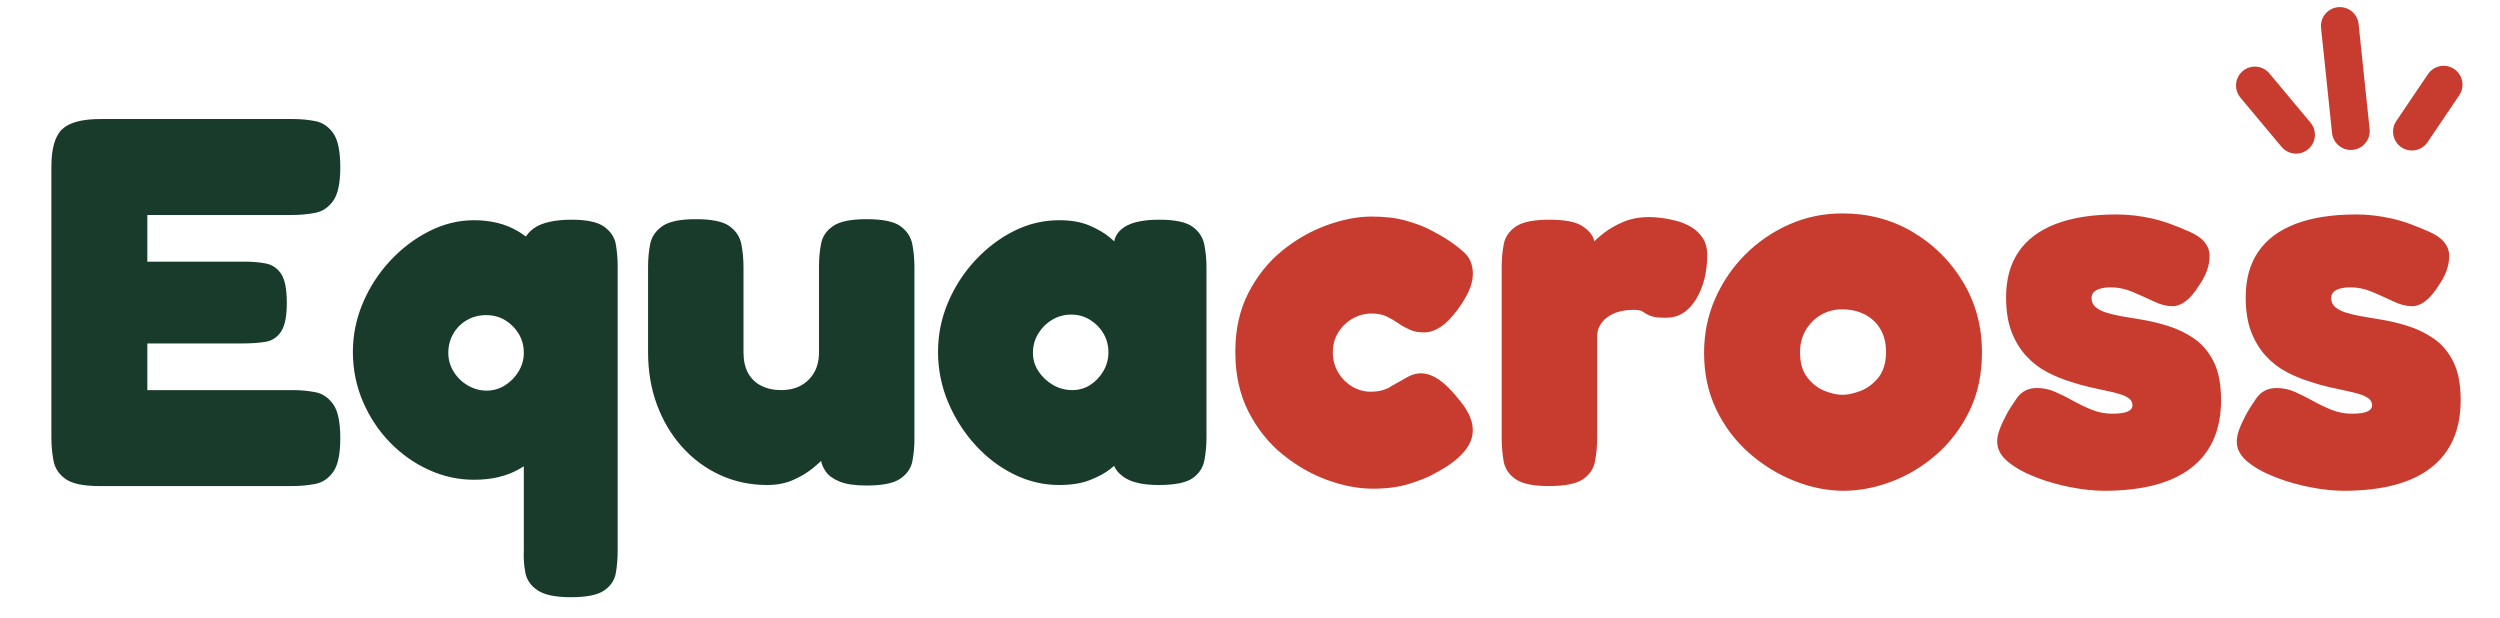
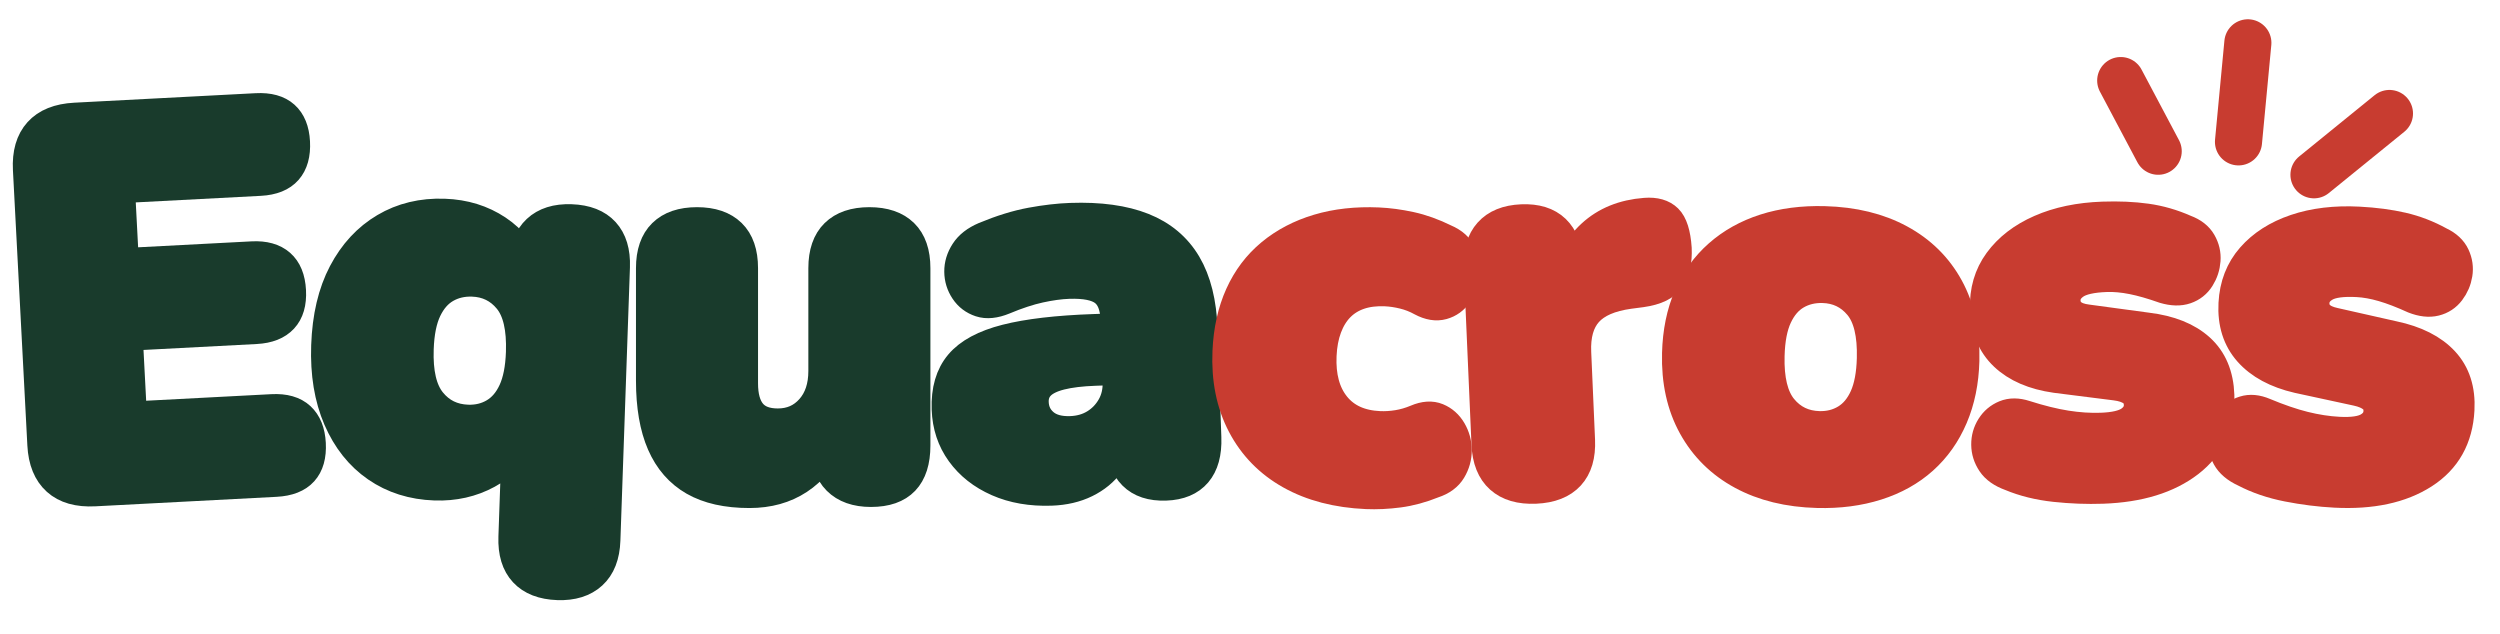
- <svg xmlns="http://www.w3.org/2000/svg" viewBox="-12.0 -183.6 953.6 235.6" role="img" aria-label="Equacross">
-   <path fill="#193B2C" d="M25.8 1.8Q16.8 1.8 13.0 -0.9Q9.2 -3.6 8.4 -7.9Q7.6 -12.2 7.6 -16.6V-120.0Q7.6 -130.4 11.7 -134.3Q15.8 -138.2 26.4 -138.2H99.6Q104.2 -138.2 108.3 -137.4Q112.4 -136.6 115.1 -132.8Q117.8 -129.0 117.8 -119.8Q117.8 -110.8 115.1 -107.0Q112.4 -103.2 108.2 -102.4Q104.0 -101.6 99.4 -101.6H44.2V-83.8H81.2Q85.8 -83.8 89.4 -83.1Q93.0 -82.4 95.2 -79.2Q97.4 -76.0 97.4 -68.0Q97.4 -60.4 95.2 -57.1Q93.0 -53.8 89.2 -53.2Q85.4 -52.6 80.8 -52.6H44.2V-34.8H99.6Q104.2 -34.8 108.3 -34.0Q112.4 -33.2 115.1 -29.4Q117.8 -25.6 117.8 -16.4Q117.8 -7.4 115.1 -3.6Q112.4 0.2 108.2 1.0Q104.0 1.8 99.4 1.8Z M168.8 -0.6Q159.8 -0.6 151.5 -4.4Q143.2 -8.2 136.7 -14.9Q130.2 -21.6 126.4 -30.5Q122.6 -39.4 122.6 -49.4Q122.6 -59.0 126.4 -68.0Q130.2 -77.0 136.8 -84.1Q143.4 -91.2 151.7 -95.4Q160.0 -99.6 168.8 -99.6Q178.4 -99.6 185.4 -95.5Q192.4 -91.4 197.0 -84.4Q201.6 -77.4 203.9 -68.4Q206.2 -59.4 206.4 -49.8Q206.6 -40.0 204.4 -31.2Q202.2 -22.4 197.6 -15.5Q193.0 -8.6 185.9 -4.6Q178.8 -0.6 168.8 -0.6ZM173.6 -34.6Q177.4 -34.6 180.6 -36.6Q183.8 -38.6 185.8 -41.9Q187.8 -45.2 187.8 -49.0Q187.8 -53.0 185.9 -56.2Q184.0 -59.4 180.8 -61.4Q177.6 -63.4 173.4 -63.4Q169.4 -63.4 166.1 -61.5Q162.8 -59.6 160.9 -56.3Q159.0 -53.0 159.0 -49.0Q159.0 -45.2 161.0 -41.9Q163.0 -38.6 166.4 -36.6Q169.8 -34.6 173.6 -34.6ZM205.8 44.2Q197.0 44.2 193.1 41.6Q189.2 39.0 188.4 34.9Q187.6 30.8 187.8 26.4V-92.0Q189.2 -94.8 191.6 -96.5Q194.0 -98.2 197.7 -99.0Q201.4 -99.8 206.0 -99.8Q214.8 -99.8 218.5 -97.1Q222.2 -94.4 222.9 -90.4Q223.6 -86.4 223.6 -82.0V26.6Q223.6 31.0 222.9 35.0Q222.2 39.0 218.5 41.6Q214.8 44.2 205.8 44.2Z M280.6 1.4Q271.0 1.4 262.7 -2.4Q254.4 -6.2 248.2 -13.1Q242 -20.0 238.6 -29.2Q235.2 -38.4 235.2 -49.2V-81.8Q235.2 -86.4 236.0 -90.5Q236.8 -94.6 240.6 -97.3Q244.4 -100.0 253.4 -100.0Q262.6 -100.0 266.3 -97.3Q270.0 -94.6 270.8 -90.4Q271.6 -86.2 271.6 -81.6V-49.2Q271.6 -44.6 273.3 -41.4Q275.0 -38.2 278.3 -36.5Q281.6 -34.8 286.0 -34.8Q290.4 -34.8 293.6 -36.6Q296.8 -38.4 298.6 -41.6Q300.4 -44.8 300.4 -49.2V-82.0Q300.4 -86.6 301.2 -90.7Q302.0 -94.8 305.8 -97.4Q309.6 -100.0 318.6 -100.0Q327.8 -100.0 331.5 -97.3Q335.2 -94.6 336.0 -90.4Q336.8 -86.2 336.8 -81.8V-16.0Q336.8 -11.6 336.0 -7.6Q335.2 -3.6 331.4 -1.0Q327.6 1.6 318.6 1.6Q312.0 1.6 308.3 0.1Q304.6 -1.4 303.0 -3.7Q301.4 -6.0 301.1 -8.3Q300.8 -10.6 300.8 -12.2L304.2 -11.2Q304.2 -11.2 302.6 -9.3Q301.0 -7.4 297.9 -4.9Q294.8 -2.4 290.5 -0.5Q286.2 1.4 280.6 1.4Z M430.0 1.4Q421.0 1.4 416.7 -1.6Q412.4 -4.6 412.6 -8.4H415.4Q414.4 -7.0 411.5 -4.7Q408.6 -2.4 403.8 -0.5Q399.0 1.4 392.0 1.4Q383.0 1.4 374.7 -2.7Q366.4 -6.8 359.9 -14Q353.4 -21.2 349.6 -30.3Q345.8 -39.4 345.8 -49.4Q345.8 -59.2 349.6 -68.2Q353.4 -77.2 360.0 -84.3Q366.6 -91.4 374.8 -95.5Q383.0 -99.6 392.0 -99.6Q398.8 -99.6 403.5 -97.6Q408.2 -95.6 411.1 -93.2Q414.0 -90.8 415.0 -89.2H412.8Q412.6 -94.2 416.9 -97.0Q421.2 -99.8 430.2 -99.8Q439.2 -99.8 442.9 -97.1Q446.6 -94.4 447.4 -90.2Q448.2 -86.0 448.2 -81.6V-16.6Q448.2 -12.2 447.4 -8.0Q446.6 -3.8 442.9 -1.2Q439.2 1.4 430.0 1.4ZM397.0 -34.8Q400.8 -34.8 403.9 -36.8Q407.0 -38.8 408.9 -42.1Q410.8 -45.4 410.8 -49.2Q410.8 -53.2 408.9 -56.4Q407.0 -59.6 403.8 -61.6Q400.6 -63.6 396.6 -63.6Q392.6 -63.6 389.3 -61.6Q386.0 -59.6 384.0 -56.3Q382.0 -53.0 382.0 -49.0Q382.0 -45.2 384.1 -42.0Q386.2 -38.8 389.6 -36.8Q393.0 -34.8 397.0 -34.8Z" />
-   <path fill="#C83C30" d="M511.6 2.8Q503.4 2.8 494.3 -0.5Q485.2 -3.8 477.2 -10.3Q469.2 -16.8 464.2 -26.6Q459.2 -36.4 459.2 -49.4Q459.2 -62.2 464.2 -71.9Q469.2 -81.6 477.1 -88.0Q485 -94.4 494.1 -97.7Q503.2 -101.0 511.2 -101.0Q518.8 -101.0 524.4 -99.4Q530.0 -97.8 533.6 -95.9Q537.2 -94.0 538.8 -93.0Q542.8 -90.6 546.3 -87.5Q549.8 -84.4 549.8 -79.2Q549.8 -76.6 548.8 -73.9Q547.8 -71.2 545.6 -67.8Q538.4 -56.8 531.2 -56.8Q528.0 -56.8 525.6 -57.9Q523.2 -59.0 521.2 -60.4Q519.2 -61.8 516.9 -62.9Q514.6 -64.0 511.2 -64.0Q507.2 -64.0 503.8 -62.0Q500.4 -60.0 498.4 -56.7Q496.4 -53.4 496.4 -49.2Q496.4 -45.0 498.4 -41.6Q500.4 -38.2 503.7 -36.2Q507 -34.2 510.8 -34.2Q513.6 -34.2 515.5 -34.8Q517.4 -35.4 518.4 -36.1Q519.4 -36.8 519.6 -36.8Q522.4 -38.4 524.9 -39.8Q527.4 -41.2 530.0 -41.2Q533.4 -41.2 537.0 -38.7Q540.6 -36.2 545.0 -30.6Q549.2 -25.4 549.7 -20.9Q550.2 -16.4 547.4 -12.5Q544.6 -8.6 538.8 -5.0Q538.2 -4.6 534.7 -2.7Q531.2 -0.8 525.4 1.0Q519.6 2.8 511.6 2.8Z M578.8 1.8Q569.8 1.8 566.0 -0.9Q562.2 -3.6 561.5 -7.9Q560.8 -12.2 560.8 -16.6V-81.8Q560.8 -86.4 561.6 -90.5Q562.4 -94.6 566.2 -97.2Q570 -99.8 579 -99.8Q587.8 -99.8 591.5 -97.4Q595.2 -95.0 596.0 -92.1Q596.8 -89.2 596.8 -87.6L593.6 -88.8Q593.6 -88.8 595.2 -90.6Q596.8 -92.4 599.9 -94.8Q603 -97.2 607.3 -99.0Q611.6 -100.8 617 -100.8Q618.8 -100.8 621.5 -100.5Q624.2 -100.2 627.3 -99.4Q630.4 -98.6 633.1 -97.0Q635.8 -95.4 637.5 -92.8Q639.2 -90.2 639.2 -86.4Q639.2 -76.4 634.9 -69.4Q630.6 -62.4 623.6 -62.4Q619.8 -62.4 618.2 -62.9Q616.6 -63.4 615.9 -63.9Q615.2 -64.4 614.3 -64.9Q613.4 -65.4 611 -65.4Q608 -65.4 605.5 -64.7Q603 -64.0 601.1 -62.6Q599.2 -61.2 598.2 -59.3Q597.2 -57.4 597.2 -55.2V-16.2Q597.2 -11.8 596.4 -7.6Q595.6 -3.4 591.8 -0.8Q588 1.8 578.8 1.8Z M691.2 3.6Q682.0 3.6 672.6 -0.1Q663.2 -3.8 655.3 -10.7Q647.4 -17.6 642.7 -27.3Q638.0 -37.0 638.0 -49.0Q638.0 -60.0 642.2 -69.6Q646.4 -79.2 653.7 -86.5Q661.0 -93.8 670.5 -98.0Q680.0 -102.2 690.8 -102.2Q705.6 -102.2 717.6 -95.1Q729.6 -88.0 736.8 -76.0Q744.0 -64.0 744.0 -49.2Q744.0 -36.6 739.2 -26.8Q734.4 -17.0 726.6 -10.2Q718.8 -3.4 709.5 0.1Q700.2 3.6 691.2 3.6ZM690.8 -33.0Q693.8 -33.0 697.7 -34.5Q701.6 -36.0 704.5 -39.6Q707.4 -43.2 707.4 -49.4Q707.4 -54.4 705.3 -58.0Q703.2 -61.6 699.4 -63.6Q695.6 -65.6 690.6 -65.6Q686.2 -65.6 682.6 -63.5Q679.0 -61.4 676.8 -57.7Q674.6 -54.0 674.6 -49.2Q674.6 -43.2 677.4 -39.6Q680.2 -36.0 684.0 -34.5Q687.8 -33.0 690.8 -33.0Z M790.6 3.6Q785 3.6 778.1 2.3Q771.2 1.0 764.7 -1.5Q758.2 -4.0 754.0 -7.4Q749.8 -10.8 749.8 -15.2Q749.8 -17.2 750.7 -19.7Q751.6 -22.2 753.2 -25.2Q754.8 -28.2 757.2 -31.6Q758.6 -33.6 760.5 -34.6Q762.4 -35.6 765 -35.6Q768.6 -35.6 772.0 -34.1Q775.4 -32.6 778.8 -30.7Q782.2 -28.8 785.9 -27.3Q789.6 -25.8 793.8 -25.8Q797.6 -25.8 799.5 -26.6Q801.4 -27.4 801.4 -29.0Q801.4 -30.6 800.1 -31.6Q798.8 -32.6 796.5 -33.3Q794.2 -34.0 791.2 -34.6Q788.2 -35.2 784.8 -36.0Q781.4 -36.8 777.8 -38.0Q773.2 -39.4 768.8 -41.7Q764.4 -44.0 760.9 -47.8Q757.4 -51.6 755.3 -57.0Q753.2 -62.4 753.2 -70.2Q753.2 -80.6 758.0 -87.6Q762.8 -94.6 772.2 -98.2Q781.6 -101.8 795.4 -101.8Q798.8 -101.8 802.2 -101.4Q805.6 -101.0 809.1 -100.2Q812.6 -99.4 816.1 -98.1Q819.6 -96.8 823.2 -95.2Q830.6 -92.0 830.8 -86.3Q831 -80.6 826.6 -74.4Q824.2 -70.6 821.7 -68.7Q819.2 -66.8 816.6 -66.8Q813.4 -66.8 809.6 -68.6Q805.8 -70.4 801.6 -72.2Q797.4 -74.0 793.2 -74.0Q790.8 -74.0 789.1 -73.5Q787.4 -73.0 786.6 -72.1Q785.8 -71.2 785.8 -70.0Q785.8 -67.8 787.3 -66.5Q788.8 -65.2 791.3 -64.4Q793.8 -63.6 797.1 -63.0Q800.4 -62.4 804.2 -61.8Q809.4 -61.0 814.9 -59.3Q820.4 -57.6 825 -54.4Q829.6 -51.2 832.4 -45.6Q835.2 -40.0 835.2 -31.0Q835.2 -14.0 823.9 -5.2Q812.6 3.6 790.6 3.6Z M882.0 3.6Q876.4 3.6 869.5 2.3Q862.6 1.0 856.1 -1.5Q849.6 -4.0 845.4 -7.4Q841.2 -10.8 841.2 -15.2Q841.2 -17.2 842.1 -19.7Q843.0 -22.2 844.6 -25.2Q846.2 -28.2 848.6 -31.6Q850.0 -33.6 851.9 -34.6Q853.8 -35.6 856.4 -35.6Q860.0 -35.6 863.4 -34.1Q866.8 -32.6 870.2 -30.7Q873.6 -28.8 877.3 -27.3Q881.0 -25.8 885.2 -25.8Q889.0 -25.8 890.9 -26.6Q892.8 -27.4 892.8 -29.0Q892.8 -30.6 891.5 -31.6Q890.2 -32.6 887.9 -33.3Q885.6 -34.0 882.6 -34.6Q879.6 -35.2 876.2 -36.0Q872.8 -36.8 869.2 -38.0Q864.6 -39.4 860.2 -41.7Q855.8 -44.0 852.3 -47.8Q848.8 -51.6 846.7 -57.0Q844.6 -62.4 844.6 -70.2Q844.6 -80.6 849.4 -87.6Q854.2 -94.6 863.6 -98.2Q873.0 -101.8 886.8 -101.8Q890.2 -101.8 893.6 -101.4Q897.0 -101.0 900.5 -100.2Q904.0 -99.4 907.5 -98.1Q911.0 -96.8 914.6 -95.2Q922.0 -92.0 922.2 -86.3Q922.4 -80.6 918.0 -74.4Q915.6 -70.6 913.1 -68.7Q910.6 -66.8 908.0 -66.8Q904.8 -66.8 901.0 -68.6Q897.2 -70.4 893.0 -72.2Q888.8 -74.0 884.6 -74.0Q882.2 -74.0 880.5 -73.5Q878.8 -73.0 878.0 -72.1Q877.2 -71.2 877.2 -70.0Q877.2 -67.8 878.7 -66.5Q880.2 -65.2 882.7 -64.4Q885.2 -63.6 888.5 -63.0Q891.8 -62.4 895.6 -61.8Q900.8 -61.0 906.3 -59.3Q911.8 -57.6 916.4 -54.4Q921.0 -51.2 923.8 -45.6Q926.6 -40.0 926.6 -31.0Q926.6 -14.0 915.3 -5.2Q904.0 3.6 882.0 3.6Z" />
-   <g stroke="#C83C30" stroke-width="14.4" stroke-linecap="round" fill="none">
-     <line x1="863.8" y1="-132.2" x2="848.1" y2="-151.0" />
-     <line x1="884.7" y1="-133.6" x2="880.5" y2="-173.7" />
-     <line x1="908.0" y1="-133.4" x2="920.1" y2="-151.3" />
+ <svg xmlns="http://www.w3.org/2000/svg" viewBox="-0.2 -182.6 934.0 236.6" role="img" aria-label="Equacross">
+   <path d="M32.0 0.0Q22.6 0.0 17.7 -4.9Q12.8 -9.8 12.8 -19.0V-122.0Q12.8 -131.2 17.7 -136.1Q22.6 -141.0 32.0 -141.0H99.8Q107.0 -141.0 110.6 -137.4Q114.2 -133.8 114.2 -127.0Q114.2 -120.0 110.6 -116.3Q107.0 -112.6 99.8 -112.6H48.0V-85.8H95.4Q102.4 -85.8 106.1 -82.2Q109.8 -78.6 109.8 -71.6Q109.8 -64.6 106.1 -61Q102.4 -57.4 95.4 -57.4H48.0V-28.4H99.8Q107.0 -28.4 110.6 -24.7Q114.2 -21.0 114.2 -14.2Q114.2 -7.2 110.6 -3.6Q107.0 0.0 99.8 0.0Z" fill="#193B2C" stroke="#193B2C" stroke-width="10.0" stroke-linejoin="round" transform="translate(0 -0.0) rotate(-3 63.5 -60.0)" />
+   <path d="M211.6 37.8Q203.0 37.8 198.4 33.2Q193.8 28.6 193.8 19.8V-16.6H196.0Q193.0 -8.2 184.2 -3Q175.4 2.2 164.4 2.2Q151.8 2.2 142.1 -4.0Q132.4 -10.2 126.9 -21.8Q121.4 -33.4 121.4 -49.2Q121.4 -65.4 126.9 -76.8Q132.4 -88.2 142.1 -94.4Q151.8 -100.6 164.4 -100.6Q175.8 -100.6 184.7 -95.1Q193.6 -89.6 196.4 -80.6L194.2 -70.8V-82.4Q194.2 -91.0 198.8 -95.6Q203.4 -100.2 211.8 -100.2Q220.4 -100.2 224.9 -95.6Q229.4 -91.0 229.4 -82.4V19.8Q229.4 28.6 224.7 33.2Q220.0 37.8 211.6 37.8ZM175.8 -24.0Q181.2 -24.0 185.4 -26.7Q189.6 -29.4 191.9 -34.9Q194.2 -40.4 194.2 -49.2Q194.2 -62.6 189.0 -68.5Q183.8 -74.4 175.8 -74.4Q170.4 -74.4 166.2 -71.8Q162.0 -69.2 159.6 -63.7Q157.2 -58.2 157.2 -49.2Q157.2 -36.0 162.4 -30.0Q167.6 -24.0 175.8 -24.0Z" fill="#193B2C" stroke="#193B2C" stroke-width="10.0" stroke-linejoin="round" transform="translate(0 -2.4) rotate(2 175.4 -60.0)" />
+   <path d="M279.8 2.2Q267.0 2.2 258.8 -2.5Q250.6 -7.2 246.5 -16.6Q242.4 -26.0 242.4 -40.4V-82.4Q242.4 -91.2 247 -95.7Q251.6 -100.2 260.2 -100.2Q268.8 -100.2 273.4 -95.7Q278.0 -91.2 278.0 -82.4V-39.4Q278.0 -32.2 281.0 -28.6Q284.0 -25.0 290.4 -25.0Q297.6 -25.0 302.2 -30.2Q306.8 -35.4 306.8 -44.0V-82.4Q306.8 -91.2 311.4 -95.7Q316.0 -100.2 324.6 -100.2Q333.2 -100.2 337.8 -95.7Q342.4 -91.2 342.4 -82.4V-16.2Q342.4 1.8 325.2 1.8Q316.8 1.8 312.2 -2.8Q307.6 -7.4 307.6 -16.2V-27.8L310.8 -18.0Q306.4 -8.2 298.5 -3Q290.6 2.2 279.8 2.2Z" fill="#193B2C" stroke="#193B2C" stroke-width="10.0" stroke-linejoin="round" transform="translate(0 -0.0) rotate(0 292.4 -60.0)" />
+   <path d="M390.4 2.2Q379.0 2.2 370.3 -2.0Q361.6 -6.2 356.7 -13.5Q351.8 -20.8 351.8 -30.2Q351.8 -41.0 357.4 -47.2Q363.0 -53.4 375.4 -56.1Q387.8 -58.8 408.4 -58.8H419.4V-42.0H408.4Q400.6 -42.0 395.5 -40.9Q390.4 -39.8 388.0 -37.5Q385.6 -35.2 385.6 -31.6Q385.6 -27.0 388.9 -24.0Q392.2 -21.0 398.4 -21.0Q403.4 -21.0 407.3 -23.2Q411.2 -25.4 413.6 -29.3Q416.0 -33.2 416.0 -38.4V-61.6Q416.0 -68.8 412.3 -71.8Q408.6 -74.8 399.6 -74.8Q394.8 -74.8 388.8 -73.7Q382.8 -72.6 375.4 -69.8Q370.0 -67.8 366.2 -69.2Q362.4 -70.6 360.3 -74.0Q358.2 -77.4 358.3 -81.4Q358.4 -85.4 360.9 -89.0Q363.4 -92.6 368.6 -94.6Q378.2 -98.2 386.3 -99.4Q394.4 -100.6 401.2 -100.6Q417.6 -100.6 428.3 -95.9Q439.0 -91.2 444.3 -81.5Q449.6 -71.8 449.6 -56.6V-16.2Q449.6 -7.4 445.4 -2.8Q441.2 1.8 433.2 1.8Q425.0 1.8 420.7 -2.8Q416.4 -7.4 416.4 -16.2V-21.4L417.6 -18.6Q416.6 -12.2 413.0 -7.6Q409.4 -3.0 403.6 -0.4Q397.8 2.2 390.4 2.2Z" fill="#193B2C" stroke="#193B2C" stroke-width="10.0" stroke-linejoin="round" transform="translate(0 -1.2) rotate(-2 400.7 -60.0)" />
+   <path d="M513.0 2.2Q496.4 2.2 484.1 -4.0Q471.8 -10.2 465.0 -21.9Q458.2 -33.6 458.2 -49.4Q458.2 -61.4 462.0 -70.9Q465.8 -80.4 473.1 -87.0Q480.4 -93.6 490.5 -97.1Q500.6 -100.6 513.0 -100.6Q518.8 -100.6 525.2 -99.5Q531.6 -98.4 538.4 -95.4Q543.2 -93.6 545.1 -89.9Q547.0 -86.2 546.7 -82.0Q546.4 -77.8 544.3 -74.4Q542.2 -71.0 538.5 -69.8Q534.8 -68.6 530.2 -70.8Q527.0 -72.4 523.5 -73.1Q520.0 -73.8 516.8 -73.8Q511.4 -73.8 507.3 -72.2Q503.2 -70.6 500.4 -67.5Q497.6 -64.4 496.1 -59.8Q494.6 -55.2 494.6 -49.4Q494.6 -37.8 500.4 -31.2Q506.2 -24.6 516.8 -24.6Q520.0 -24.6 523.4 -25.3Q526.8 -26.0 530.2 -27.6Q534.8 -29.8 538.4 -28.5Q542.0 -27.2 544.2 -23.8Q546.4 -20.4 546.6 -16.3Q546.8 -12.2 544.8 -8.5Q542.8 -4.8 538.0 -3.0Q531.4 0.0 525.1 1.1Q518.8 2.2 513.0 2.2Z" fill="#C83C30" stroke="#C83C30" stroke-width="10.0" stroke-linejoin="round" transform="translate(0 -0.0) rotate(2.5 502.5 -60.0)" />
+   <path d="M570.8 1.8Q562.0 1.8 557.3 -2.8Q552.6 -7.4 552.6 -16.2V-82.4Q552.6 -91.0 557.1 -95.6Q561.6 -100.2 570.0 -100.2Q578.4 -100.2 582.8 -95.6Q587.2 -91.0 587.2 -82.4V-74.2H585.2Q587.2 -86.2 595.5 -93.2Q603.8 -100.2 616.2 -100.6Q622.0 -100.8 624.9 -97.7Q627.8 -94.6 628.0 -86.2Q628.0 -79.0 625.0 -74.8Q622.0 -70.6 613.6 -69.8L609.0 -69.4Q598.4 -68.4 593.6 -63.5Q588.8 -58.6 588.8 -49.0V-16.2Q588.8 -7.4 584.2 -2.8Q579.6 1.8 570.8 1.8Z" fill="#C83C30" stroke="#C83C30" stroke-width="10.0" stroke-linejoin="round" transform="translate(0 -2.0) rotate(-2.5 590.3 -60.0)" />
+   <path d="M680.4 2.2Q664.0 2.2 651.8 -4.0Q639.6 -10.2 632.8 -21.8Q626.0 -33.4 626.0 -49.2Q626.0 -61.2 629.8 -70.7Q633.6 -80.2 640.8 -86.9Q648.0 -93.6 658.0 -97.1Q668.0 -100.6 680.4 -100.6Q696.8 -100.6 709.0 -94.4Q721.2 -88.2 727.9 -76.7Q734.6 -65.2 734.6 -49.2Q734.6 -37.4 730.8 -27.8Q727.0 -18.2 719.9 -11.5Q712.8 -4.8 702.7 -1.3Q692.6 2.2 680.4 2.2ZM680.4 -24.0Q685.8 -24.0 690.0 -26.7Q694.2 -29.4 696.5 -34.9Q698.8 -40.4 698.8 -49.2Q698.8 -62.6 693.6 -68.5Q688.4 -74.4 680.4 -74.4Q675.0 -74.4 670.8 -71.8Q666.6 -69.2 664.2 -63.7Q661.8 -58.2 661.8 -49.2Q661.8 -36.0 667.0 -30.0Q672.2 -24.0 680.4 -24.0Z" fill="#C83C30" stroke="#C83C30" stroke-width="10.0" stroke-linejoin="round" transform="translate(0 -0.0) rotate(1.5 680.3 -60.0)" />
+   <path d="M783.2 2.2Q774.4 2.2 765.3 0.9Q756.2 -0.4 748.8 -3.8Q743.8 -5.8 741.7 -9.2Q739.6 -12.6 739.7 -16.4Q739.8 -20.2 741.9 -23.3Q744.0 -26.4 747.5 -27.7Q751.0 -29.0 755.4 -27.4Q763.8 -24.4 770.5 -23.1Q777.2 -21.8 783.4 -21.8Q790.8 -21.8 794.0 -23.9Q797.2 -26.0 797.2 -29.4Q797.2 -32.4 795.1 -34.0Q793.0 -35.6 789.2 -36.2L767.0 -39.8Q754.6 -42.0 747.8 -48.9Q741.0 -55.8 741.0 -67.0Q741.0 -77.4 746.9 -84.9Q752.8 -92.4 763.1 -96.5Q773.4 -100.6 786.8 -100.6Q795.8 -100.6 803.2 -99.3Q810.6 -98.0 817.6 -94.6Q822.0 -92.8 823.8 -89.4Q825.6 -86.0 825.2 -82.3Q824.8 -78.6 822.7 -75.5Q820.6 -72.4 817.0 -71.3Q813.4 -70.2 808.6 -71.8Q802.0 -74.4 796.9 -75.6Q791.8 -76.8 787.4 -76.8Q779.2 -76.8 775.8 -74.6Q772.4 -72.4 772.4 -69.0Q772.4 -66.4 774.2 -64.7Q776.0 -63.0 779.8 -62.4L802.0 -58.6Q814.8 -56.6 821.7 -49.9Q828.6 -43.2 828.6 -31.8Q828.6 -15.6 816.2 -6.7Q803.8 2.2 783.2 2.2Z" fill="#C83C30" stroke="#C83C30" stroke-width="10.0" stroke-linejoin="round" transform="translate(0 -1.6) rotate(-2 784.1 -60.0)" />
+   <path d="M875.4 2.2Q866.6 2.2 857.5 0.9Q848.4 -0.4 841 -3.8Q836 -5.8 833.9 -9.2Q831.8 -12.6 831.9 -16.4Q832 -20.2 834.1 -23.3Q836.2 -26.4 839.7 -27.7Q843.2 -29.0 847.6 -27.4Q856 -24.4 862.7 -23.1Q869.4 -21.8 875.6 -21.8Q883 -21.8 886.2 -23.9Q889.4 -26.0 889.4 -29.4Q889.4 -32.4 887.3 -34.0Q885.2 -35.6 881.4 -36.2L859.2 -39.8Q846.8 -42.0 840.0 -48.9Q833.2 -55.8 833.2 -67.0Q833.2 -77.4 839.1 -84.9Q845 -92.4 855.3 -96.5Q865.6 -100.6 879 -100.6Q888 -100.6 895.4 -99.3Q902.8 -98.0 909.8 -94.6Q914.2 -92.8 916.0 -89.4Q917.8 -86.0 917.4 -82.3Q917 -78.6 914.9 -75.5Q912.8 -72.4 909.2 -71.3Q905.6 -70.2 900.8 -71.8Q894.2 -74.4 889.1 -75.6Q884 -76.8 879.6 -76.8Q871.4 -76.8 868.0 -74.6Q864.6 -72.4 864.6 -69.0Q864.6 -66.4 866.4 -64.7Q868.2 -63.0 872 -62.4L894.2 -58.6Q907 -56.6 913.9 -49.9Q920.8 -43.2 920.8 -31.8Q920.8 -15.6 908.4 -6.7Q896 2.2 875.4 2.2Z" fill="#C83C30" stroke="#C83C30" stroke-width="10.0" stroke-linejoin="round" transform="translate(0 -0.0) rotate(3 876.3 -60.0)" />
+   <g stroke="#C83C30" stroke-width="17.6" stroke-linecap="round" fill="none">
+     <line x1="806.1" y1="-126.1" x2="792.1" y2="-152.5" />
+     <line x1="836.1" y1="-129.6" x2="839.6" y2="-166.6" />
+     <line x1="864.3" y1="-117.3" x2="892.5" y2="-140.2" />
  </g>
</svg>
